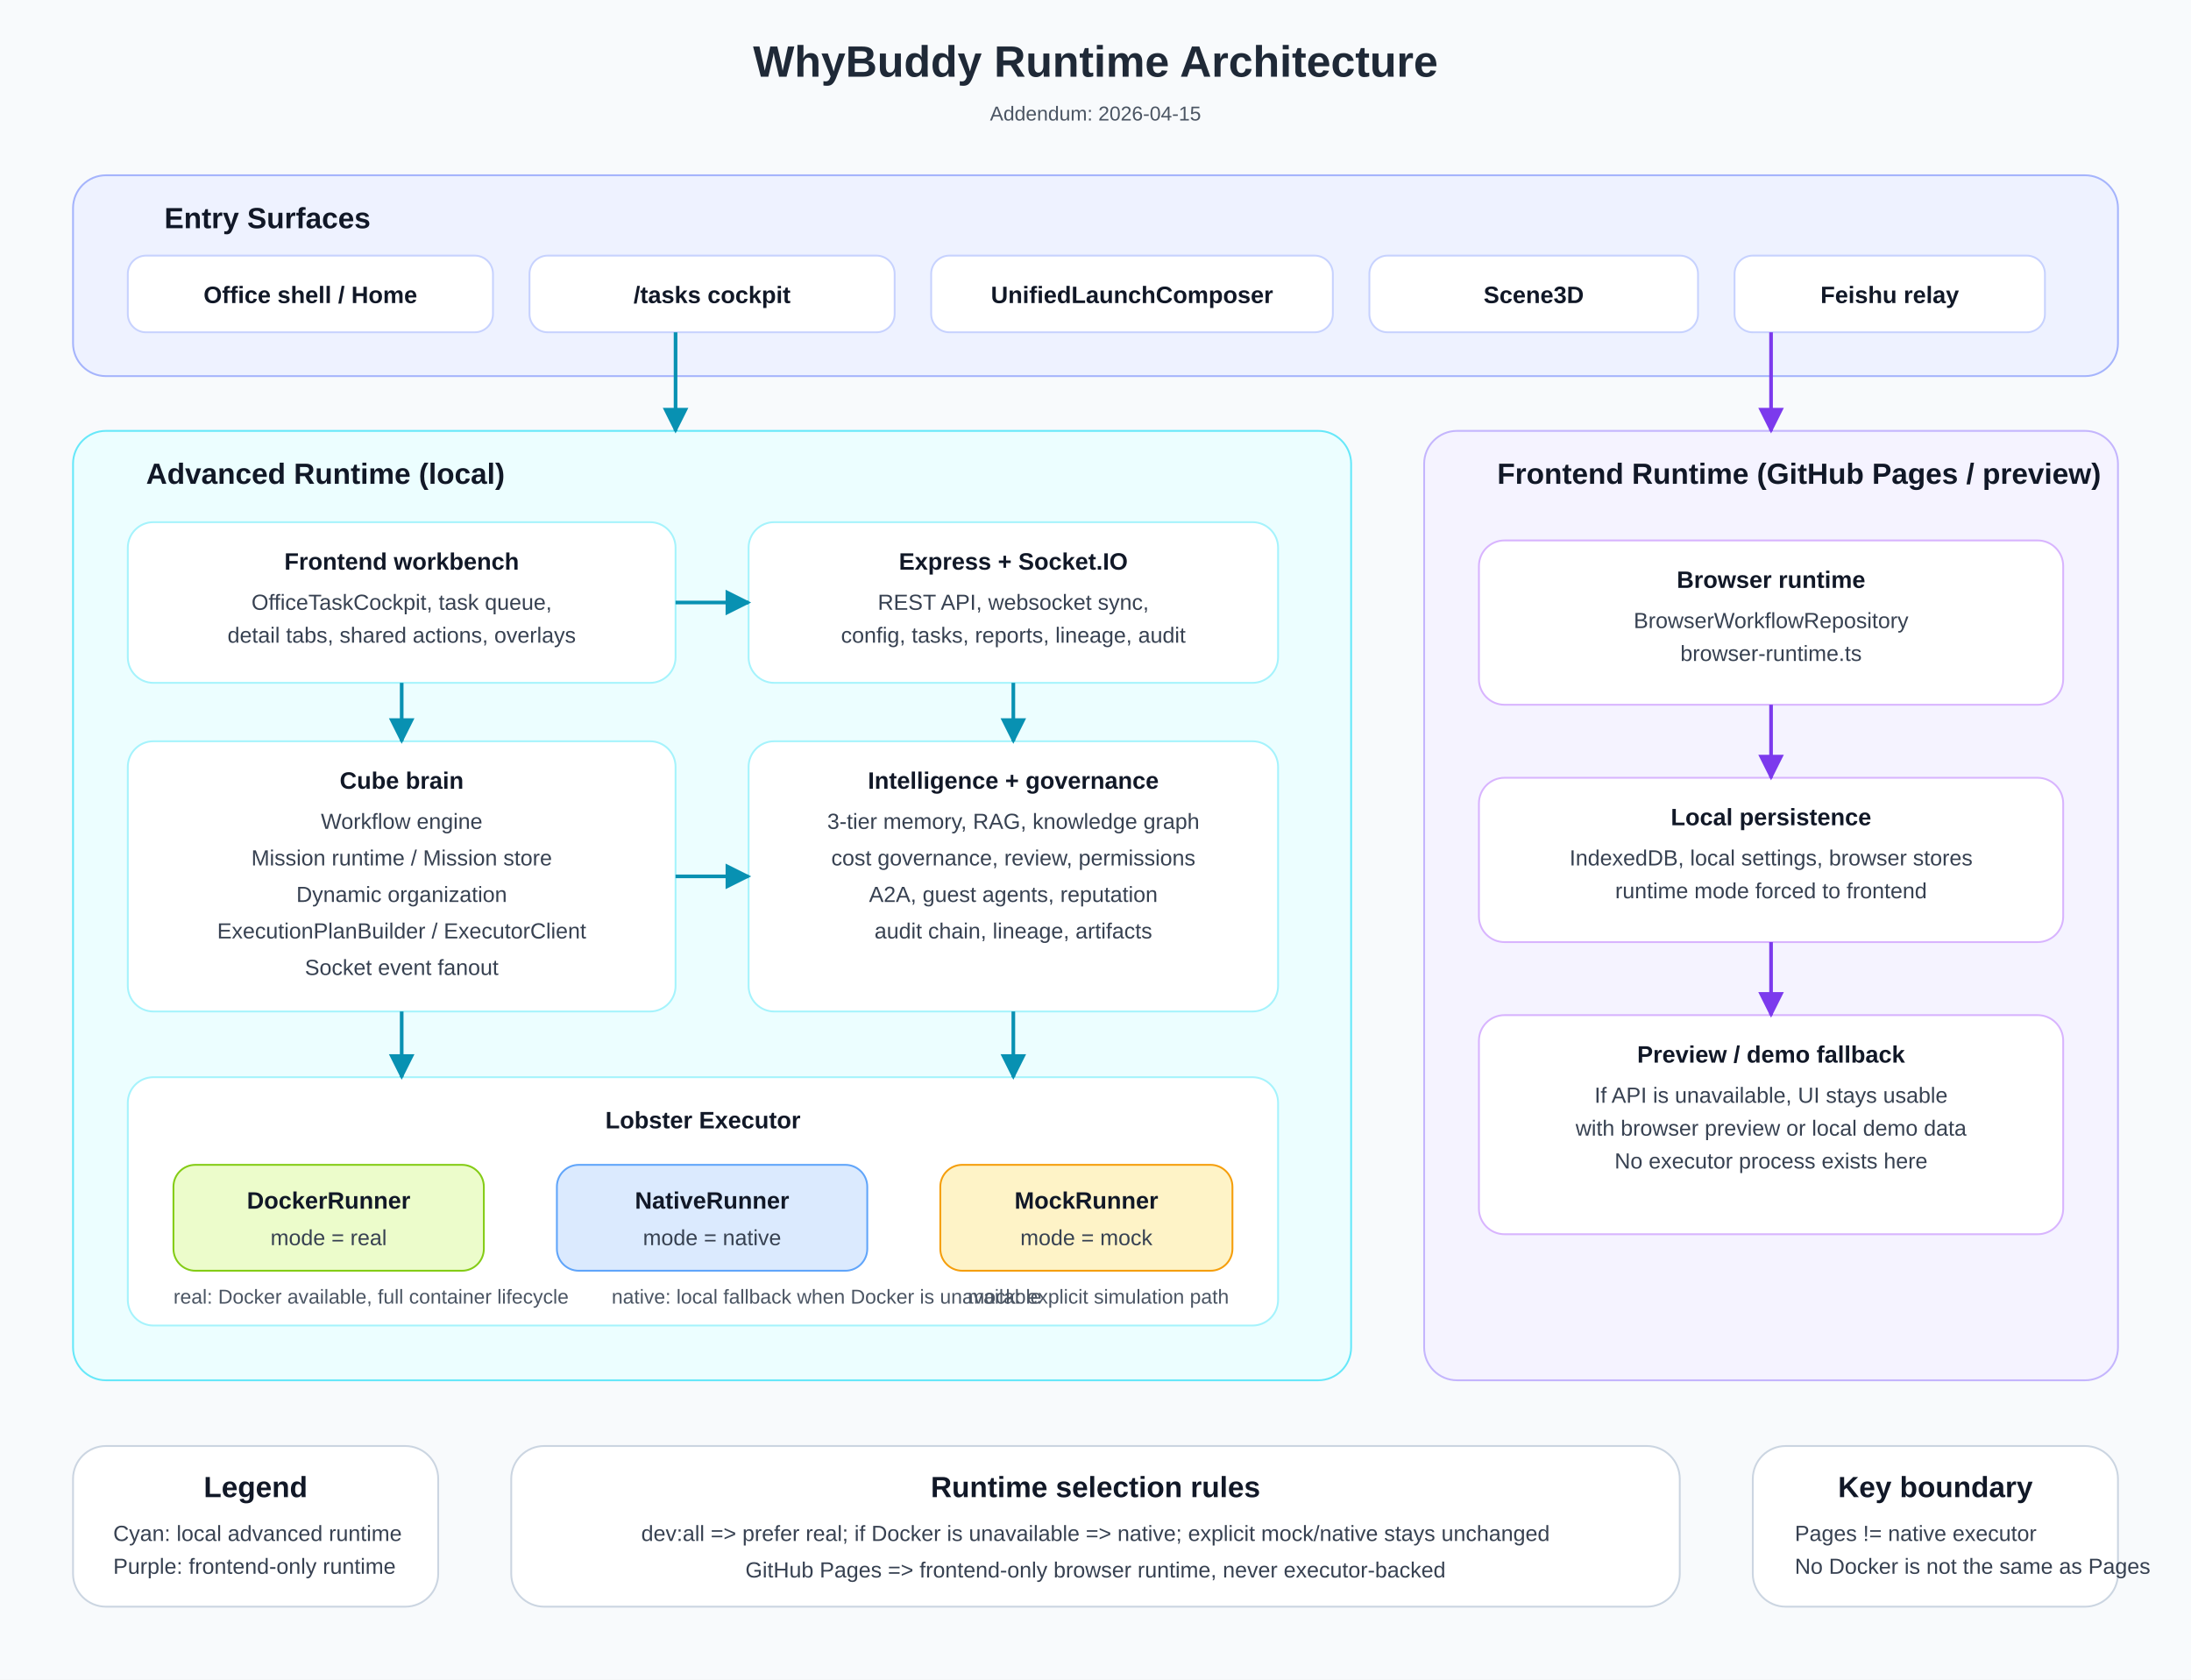
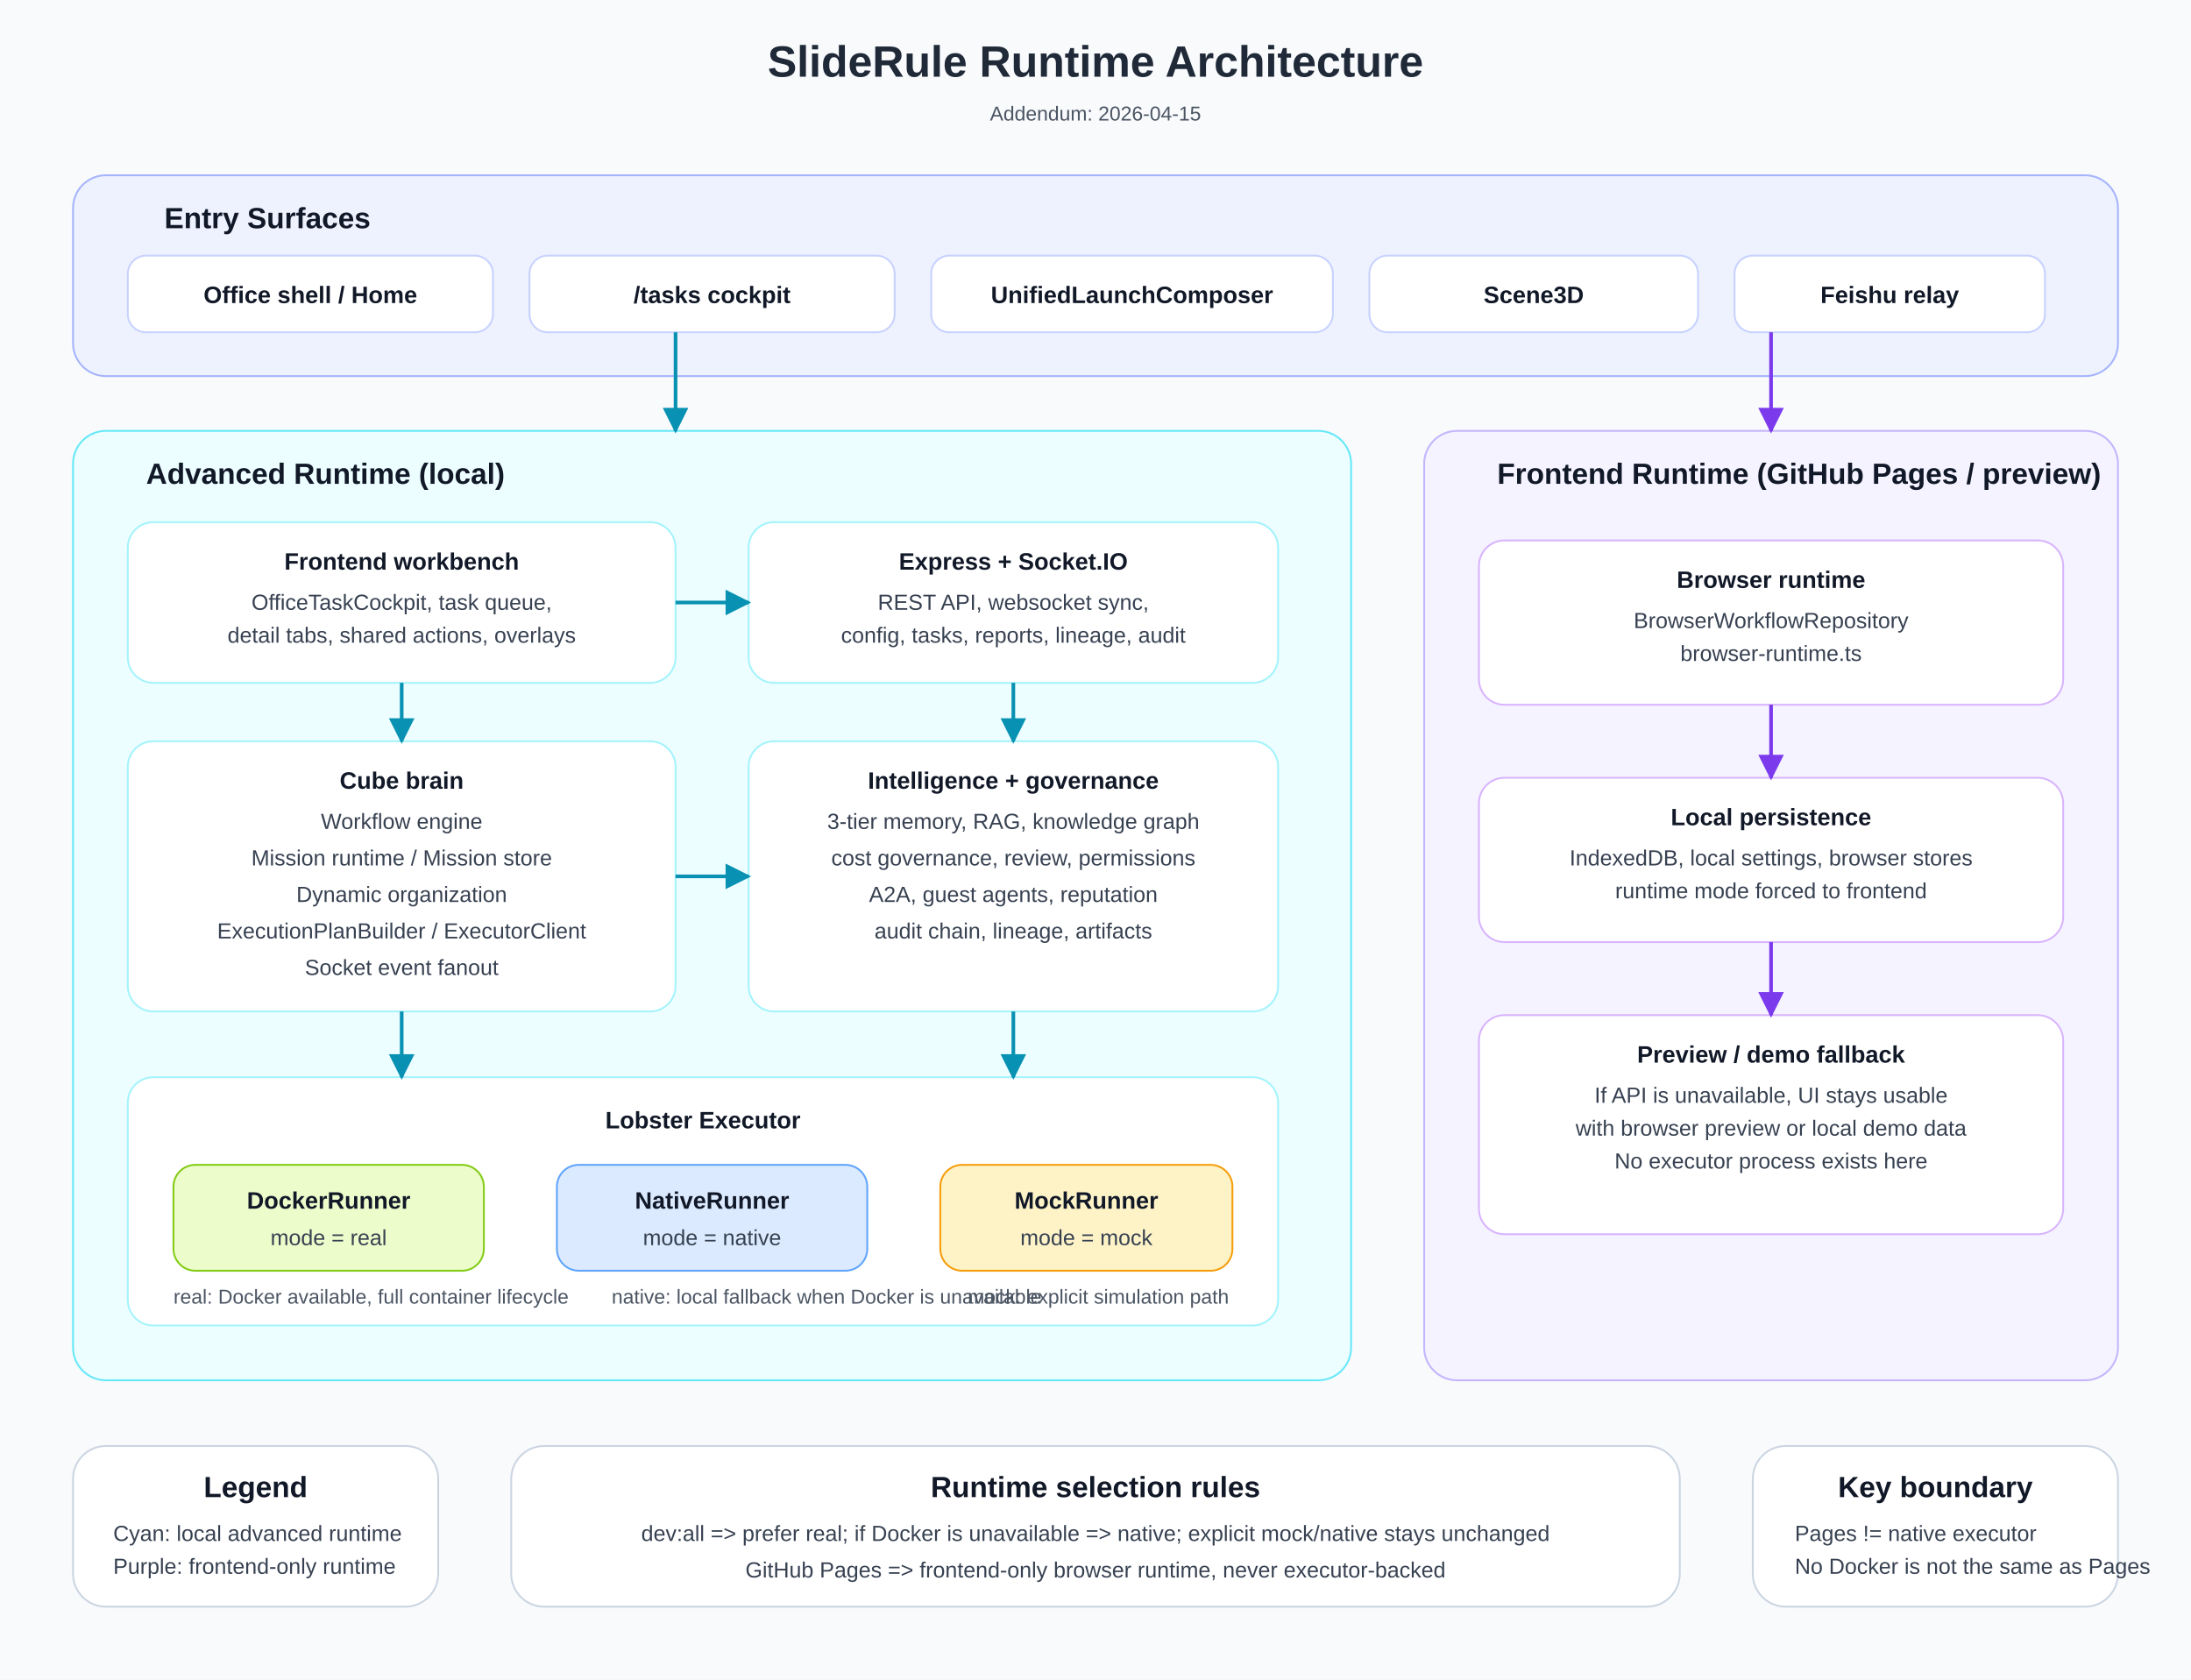
<svg xmlns="http://www.w3.org/2000/svg" width="1200" height="920" viewBox="0 0 1200 920">
  <style>
    .title { font: 700 24px Arial, sans-serif; fill: #1f2937; }
    .section { font: 700 16px Arial, sans-serif; fill: #111827; }
    .label { font: 600 13px Arial, sans-serif; fill: #111827; }
    .text { font: 12px Arial, sans-serif; fill: #374151; }
    .small { font: 11px Arial, sans-serif; fill: #4b5563; }
  </style>
  <defs>
    <marker id="arrow" viewBox="0 0 10 10" refX="9" refY="5" markerWidth="7" markerHeight="7" orient="auto-start-reverse">
      <path d="M0 0L10 5L0 10Z" fill="context-stroke" />
    </marker>
  </defs>
  <rect x="0" y="0" width="1200" height="920" fill="#f8fafc" />
-   <text x="600" y="42" text-anchor="middle" class="title">WhyBuddy Runtime Architecture</text>
+   <text x="600" y="42" text-anchor="middle" class="title">SlideRule Runtime Architecture</text>
  <text x="600" y="66" text-anchor="middle" class="small">Addendum: 2026-04-15</text>
  <rect x="40" y="96" width="1120" height="110" rx="18" fill="#eef2ff" stroke="#a5b4fc" />
  <text x="90" y="125" class="section">Entry Surfaces</text>
  <rect x="70" y="140" width="200" height="42" rx="10" fill="#ffffff" stroke="#c7d2fe" />
  <text x="170" y="166" text-anchor="middle" class="label">Office shell / Home</text>
  <rect x="290" y="140" width="200" height="42" rx="10" fill="#ffffff" stroke="#c7d2fe" />
  <text x="390" y="166" text-anchor="middle" class="label">/tasks cockpit</text>
  <rect x="510" y="140" width="220" height="42" rx="10" fill="#ffffff" stroke="#c7d2fe" />
  <text x="620" y="166" text-anchor="middle" class="label">UnifiedLaunchComposer</text>
  <rect x="750" y="140" width="180" height="42" rx="10" fill="#ffffff" stroke="#c7d2fe" />
  <text x="840" y="166" text-anchor="middle" class="label">Scene3D</text>
  <rect x="950" y="140" width="170" height="42" rx="10" fill="#ffffff" stroke="#c7d2fe" />
  <text x="1035" y="166" text-anchor="middle" class="label">Feishu relay</text>
  <rect x="40" y="236" width="700" height="520" rx="18" fill="#ecfeff" stroke="#67e8f9" />
  <text x="80" y="265" class="section">Advanced Runtime (local)</text>
  <rect x="70" y="286" width="300" height="88" rx="14" fill="#ffffff" stroke="#a5f3fc" />
  <text x="220" y="312" text-anchor="middle" class="label">Frontend workbench</text>
  <text x="220" y="334" text-anchor="middle" class="text">OfficeTaskCockpit, task queue,</text>
  <text x="220" y="352" text-anchor="middle" class="text">detail tabs, shared actions, overlays</text>
  <rect x="410" y="286" width="290" height="88" rx="14" fill="#ffffff" stroke="#a5f3fc" />
  <text x="555" y="312" text-anchor="middle" class="label">Express + Socket.IO</text>
  <text x="555" y="334" text-anchor="middle" class="text">REST API, websocket sync,</text>
  <text x="555" y="352" text-anchor="middle" class="text">config, tasks, reports, lineage, audit</text>
  <line x1="370" y1="330" x2="410" y2="330" stroke="#0891b2" stroke-width="2" marker-end="url(#arrow)" />
  <rect x="70" y="406" width="300" height="148" rx="14" fill="#ffffff" stroke="#a5f3fc" />
  <text x="220" y="432" text-anchor="middle" class="label">Cube brain</text>
  <text x="220" y="454" text-anchor="middle" class="text">Workflow engine</text>
  <text x="220" y="474" text-anchor="middle" class="text">Mission runtime / Mission store</text>
  <text x="220" y="494" text-anchor="middle" class="text">Dynamic organization</text>
  <text x="220" y="514" text-anchor="middle" class="text">ExecutionPlanBuilder / ExecutorClient</text>
  <text x="220" y="534" text-anchor="middle" class="text">Socket event fanout</text>
  <rect x="410" y="406" width="290" height="148" rx="14" fill="#ffffff" stroke="#a5f3fc" />
  <text x="555" y="432" text-anchor="middle" class="label">Intelligence + governance</text>
  <text x="555" y="454" text-anchor="middle" class="text">3-tier memory, RAG, knowledge graph</text>
  <text x="555" y="474" text-anchor="middle" class="text">cost governance, review, permissions</text>
  <text x="555" y="494" text-anchor="middle" class="text">A2A, guest agents, reputation</text>
  <text x="555" y="514" text-anchor="middle" class="text">audit chain, lineage, artifacts</text>
  <line x1="220" y1="374" x2="220" y2="406" stroke="#0891b2" stroke-width="2" marker-end="url(#arrow)" />
  <line x1="555" y1="374" x2="555" y2="406" stroke="#0891b2" stroke-width="2" marker-end="url(#arrow)" />
  <line x1="370" y1="480" x2="410" y2="480" stroke="#0891b2" stroke-width="2" marker-end="url(#arrow)" />
  <rect x="70" y="590" width="630" height="136" rx="14" fill="#ffffff" stroke="#a5f3fc" />
  <text x="385" y="618" text-anchor="middle" class="label">Lobster Executor</text>
  <rect x="95" y="638" width="170" height="58" rx="12" fill="#ecfccb" stroke="#84cc16" />
  <text x="180" y="662" text-anchor="middle" class="label">DockerRunner</text>
  <text x="180" y="682" text-anchor="middle" class="text">mode = real</text>
  <rect x="305" y="638" width="170" height="58" rx="12" fill="#dbeafe" stroke="#60a5fa" />
  <text x="390" y="662" text-anchor="middle" class="label">NativeRunner</text>
  <text x="390" y="682" text-anchor="middle" class="text">mode = native</text>
  <rect x="515" y="638" width="160" height="58" rx="12" fill="#fef3c7" stroke="#f59e0b" />
  <text x="595" y="662" text-anchor="middle" class="label">MockRunner</text>
  <text x="595" y="682" text-anchor="middle" class="text">mode = mock</text>
  <line x1="220" y1="554" x2="220" y2="590" stroke="#0891b2" stroke-width="2" marker-end="url(#arrow)" />
  <line x1="555" y1="554" x2="555" y2="590" stroke="#0891b2" stroke-width="2" marker-end="url(#arrow)" />
  <text x="95" y="714" class="small">real: Docker available, full container lifecycle</text>
  <text x="335" y="714" class="small">native: local fallback when Docker is unavailable</text>
  <text x="530" y="714" class="small">mock: explicit simulation path</text>
  <rect x="780" y="236" width="380" height="520" rx="18" fill="#f5f3ff" stroke="#c4b5fd" />
  <text x="820" y="265" class="section">Frontend Runtime (GitHub Pages / preview)</text>
  <rect x="810" y="296" width="320" height="90" rx="14" fill="#ffffff" stroke="#d8b4fe" />
  <text x="970" y="322" text-anchor="middle" class="label">Browser runtime</text>
  <text x="970" y="344" text-anchor="middle" class="text">BrowserWorkflowRepository</text>
  <text x="970" y="362" text-anchor="middle" class="text">browser-runtime.ts</text>
  <rect x="810" y="426" width="320" height="90" rx="14" fill="#ffffff" stroke="#d8b4fe" />
  <text x="970" y="452" text-anchor="middle" class="label">Local persistence</text>
  <text x="970" y="474" text-anchor="middle" class="text">IndexedDB, local settings, browser stores</text>
  <text x="970" y="492" text-anchor="middle" class="text">runtime mode forced to frontend</text>
  <rect x="810" y="556" width="320" height="120" rx="14" fill="#ffffff" stroke="#d8b4fe" />
  <text x="970" y="582" text-anchor="middle" class="label">Preview / demo fallback</text>
  <text x="970" y="604" text-anchor="middle" class="text">If API is unavailable, UI stays usable</text>
  <text x="970" y="622" text-anchor="middle" class="text">with browser preview or local demo data</text>
  <text x="970" y="640" text-anchor="middle" class="text">No executor process exists here</text>
  <line x1="970" y1="386" x2="970" y2="426" stroke="#7c3aed" stroke-width="2" marker-end="url(#arrow)" />
  <line x1="970" y1="516" x2="970" y2="556" stroke="#7c3aed" stroke-width="2" marker-end="url(#arrow)" />
  <rect x="280" y="792" width="640" height="88" rx="18" fill="#ffffff" stroke="#cbd5e1" />
  <text x="600" y="820" text-anchor="middle" class="section">Runtime selection rules</text>
  <text x="600" y="844" text-anchor="middle" class="text">dev:all =&gt; prefer real; if Docker is unavailable =&gt; native; explicit mock/native stays unchanged</text>
  <text x="600" y="864" text-anchor="middle" class="text">GitHub Pages =&gt; frontend-only browser runtime, never executor-backed</text>
  <line x1="370" y1="182" x2="370" y2="236" stroke="#0891b2" stroke-width="2" marker-end="url(#arrow)" />
  <line x1="970" y1="182" x2="970" y2="236" stroke="#7c3aed" stroke-width="2" marker-end="url(#arrow)" />
  <rect x="40" y="792" width="200" height="88" rx="18" fill="#ffffff" stroke="#cbd5e1" />
  <text x="140" y="820" text-anchor="middle" class="section">Legend</text>
  <text x="62" y="844" class="text">Cyan: local advanced runtime</text>
  <text x="62" y="862" class="text">Purple: frontend-only runtime</text>
  <rect x="960" y="792" width="200" height="88" rx="18" fill="#ffffff" stroke="#cbd5e1" />
  <text x="1060" y="820" text-anchor="middle" class="section">Key boundary</text>
  <text x="983" y="844" class="text">Pages != native executor</text>
  <text x="983" y="862" class="text">No Docker is not the same as Pages</text>
</svg>
